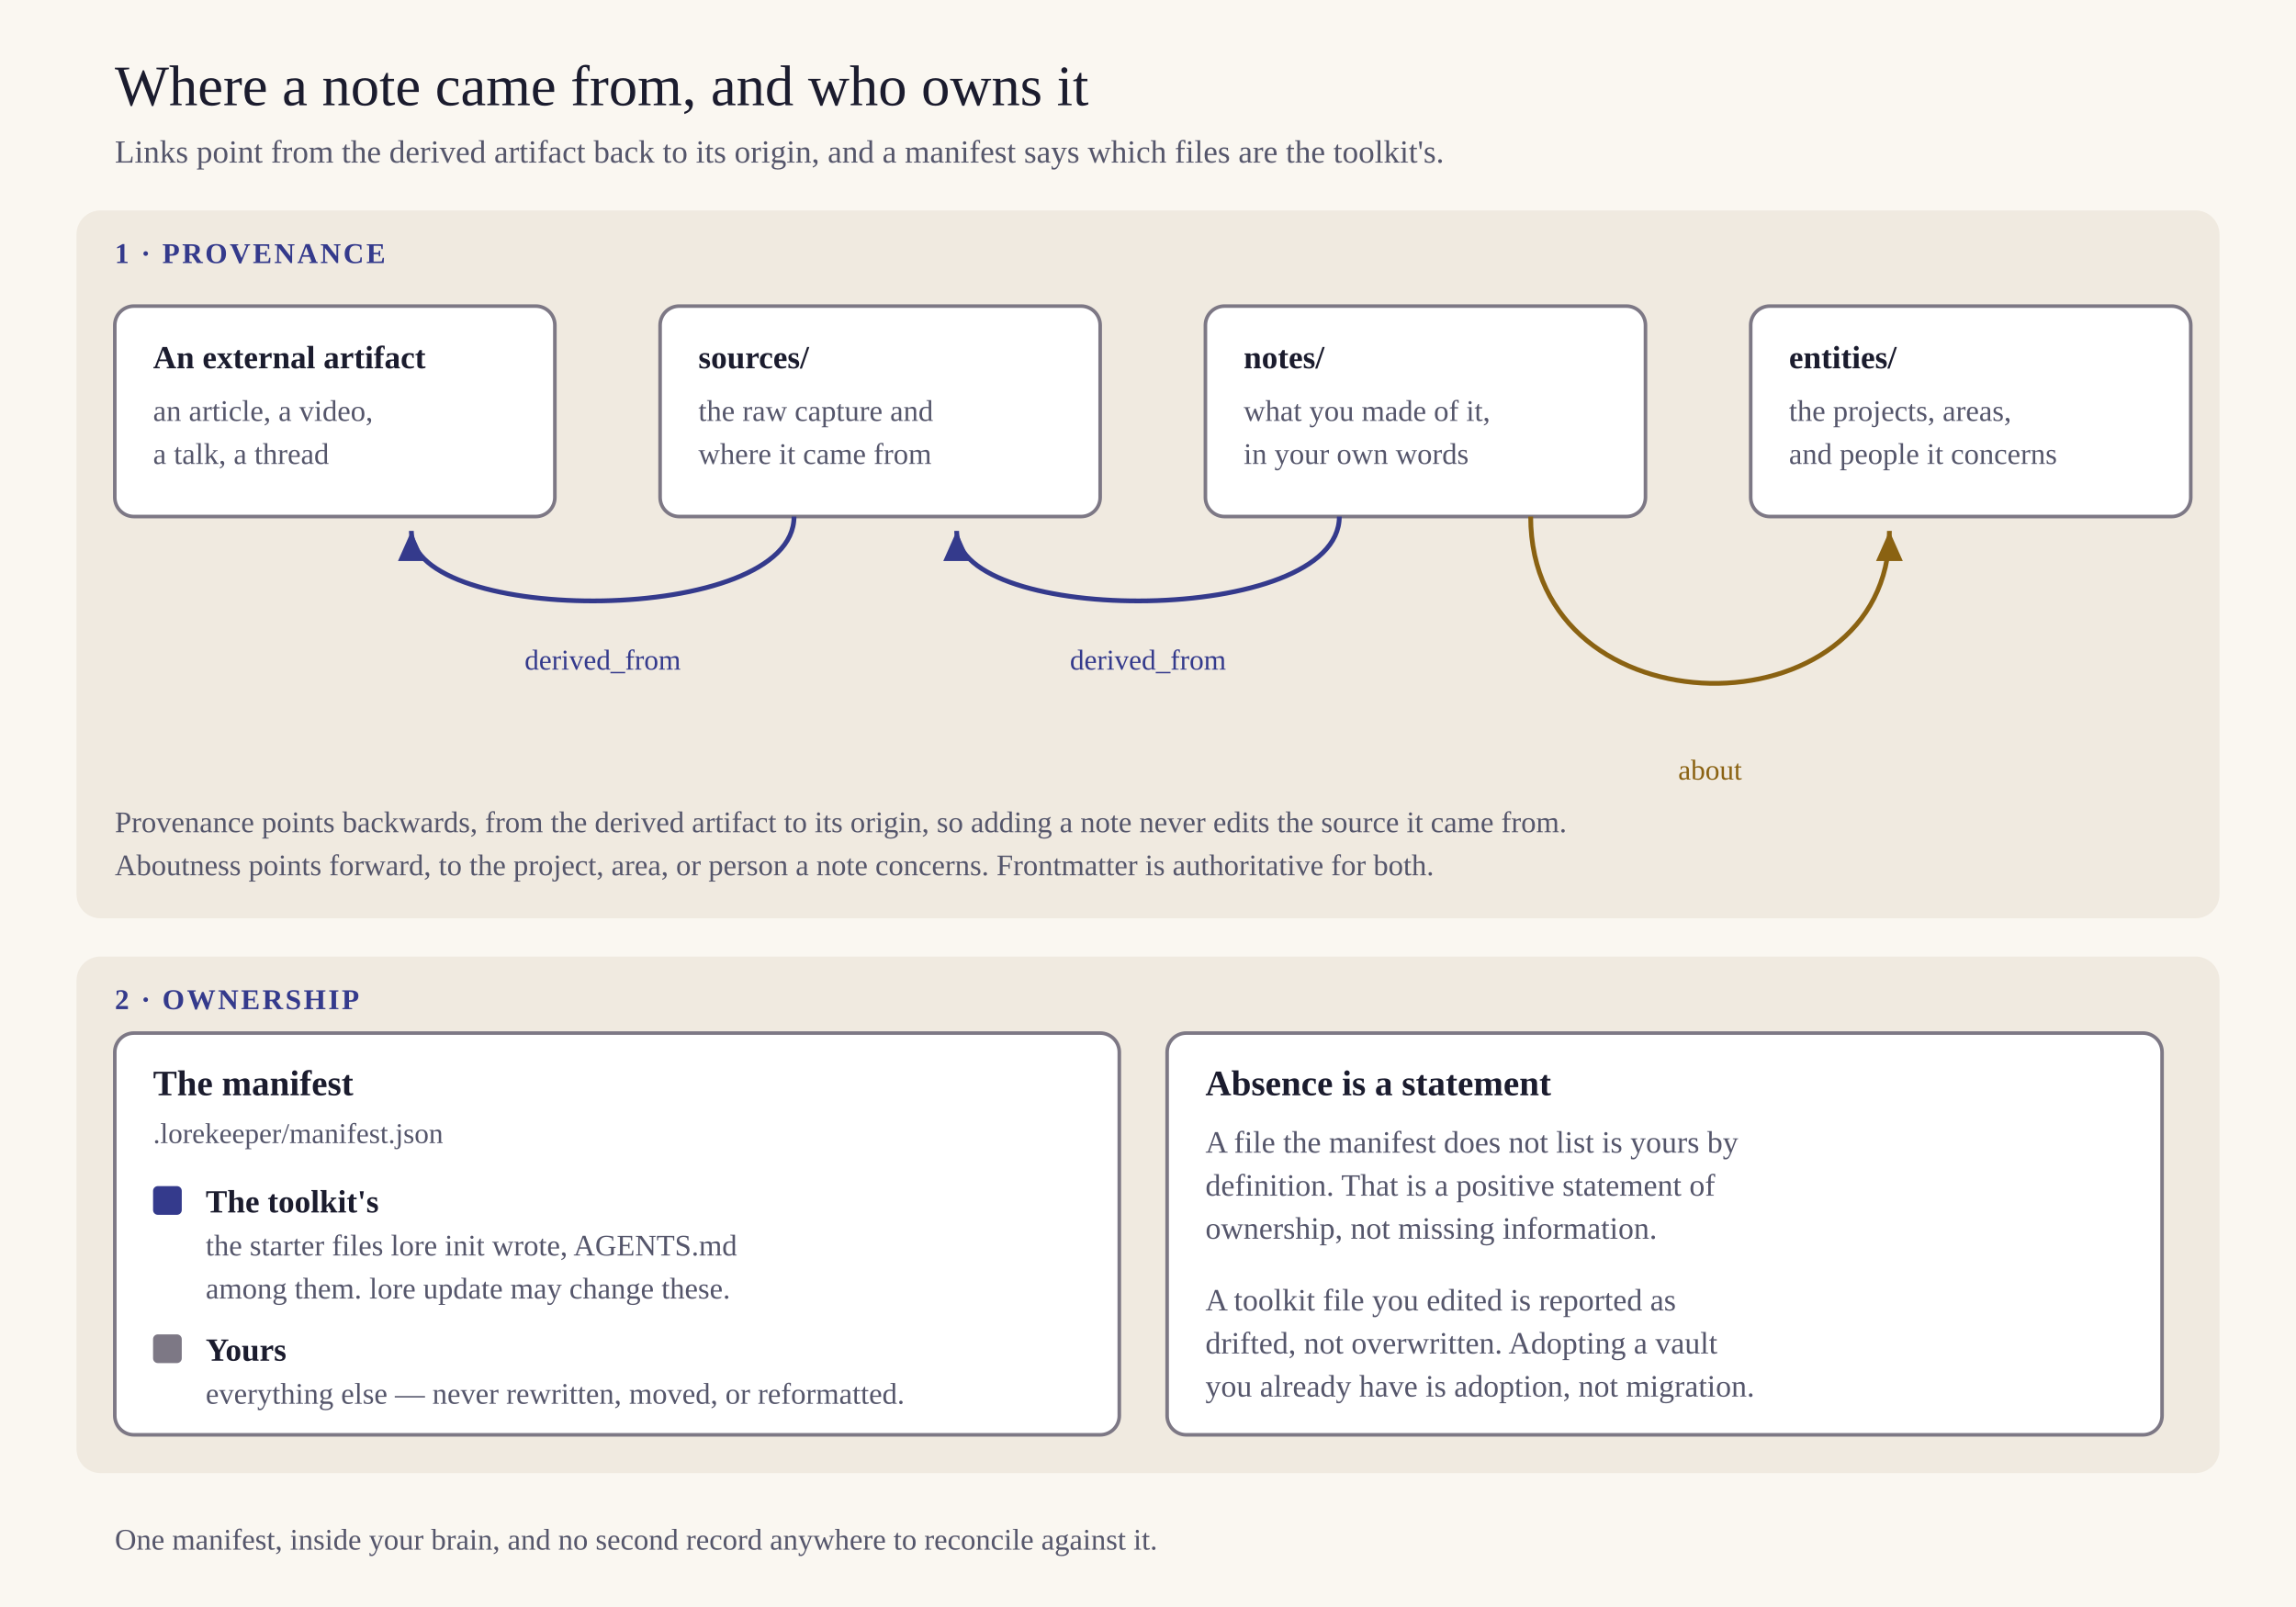
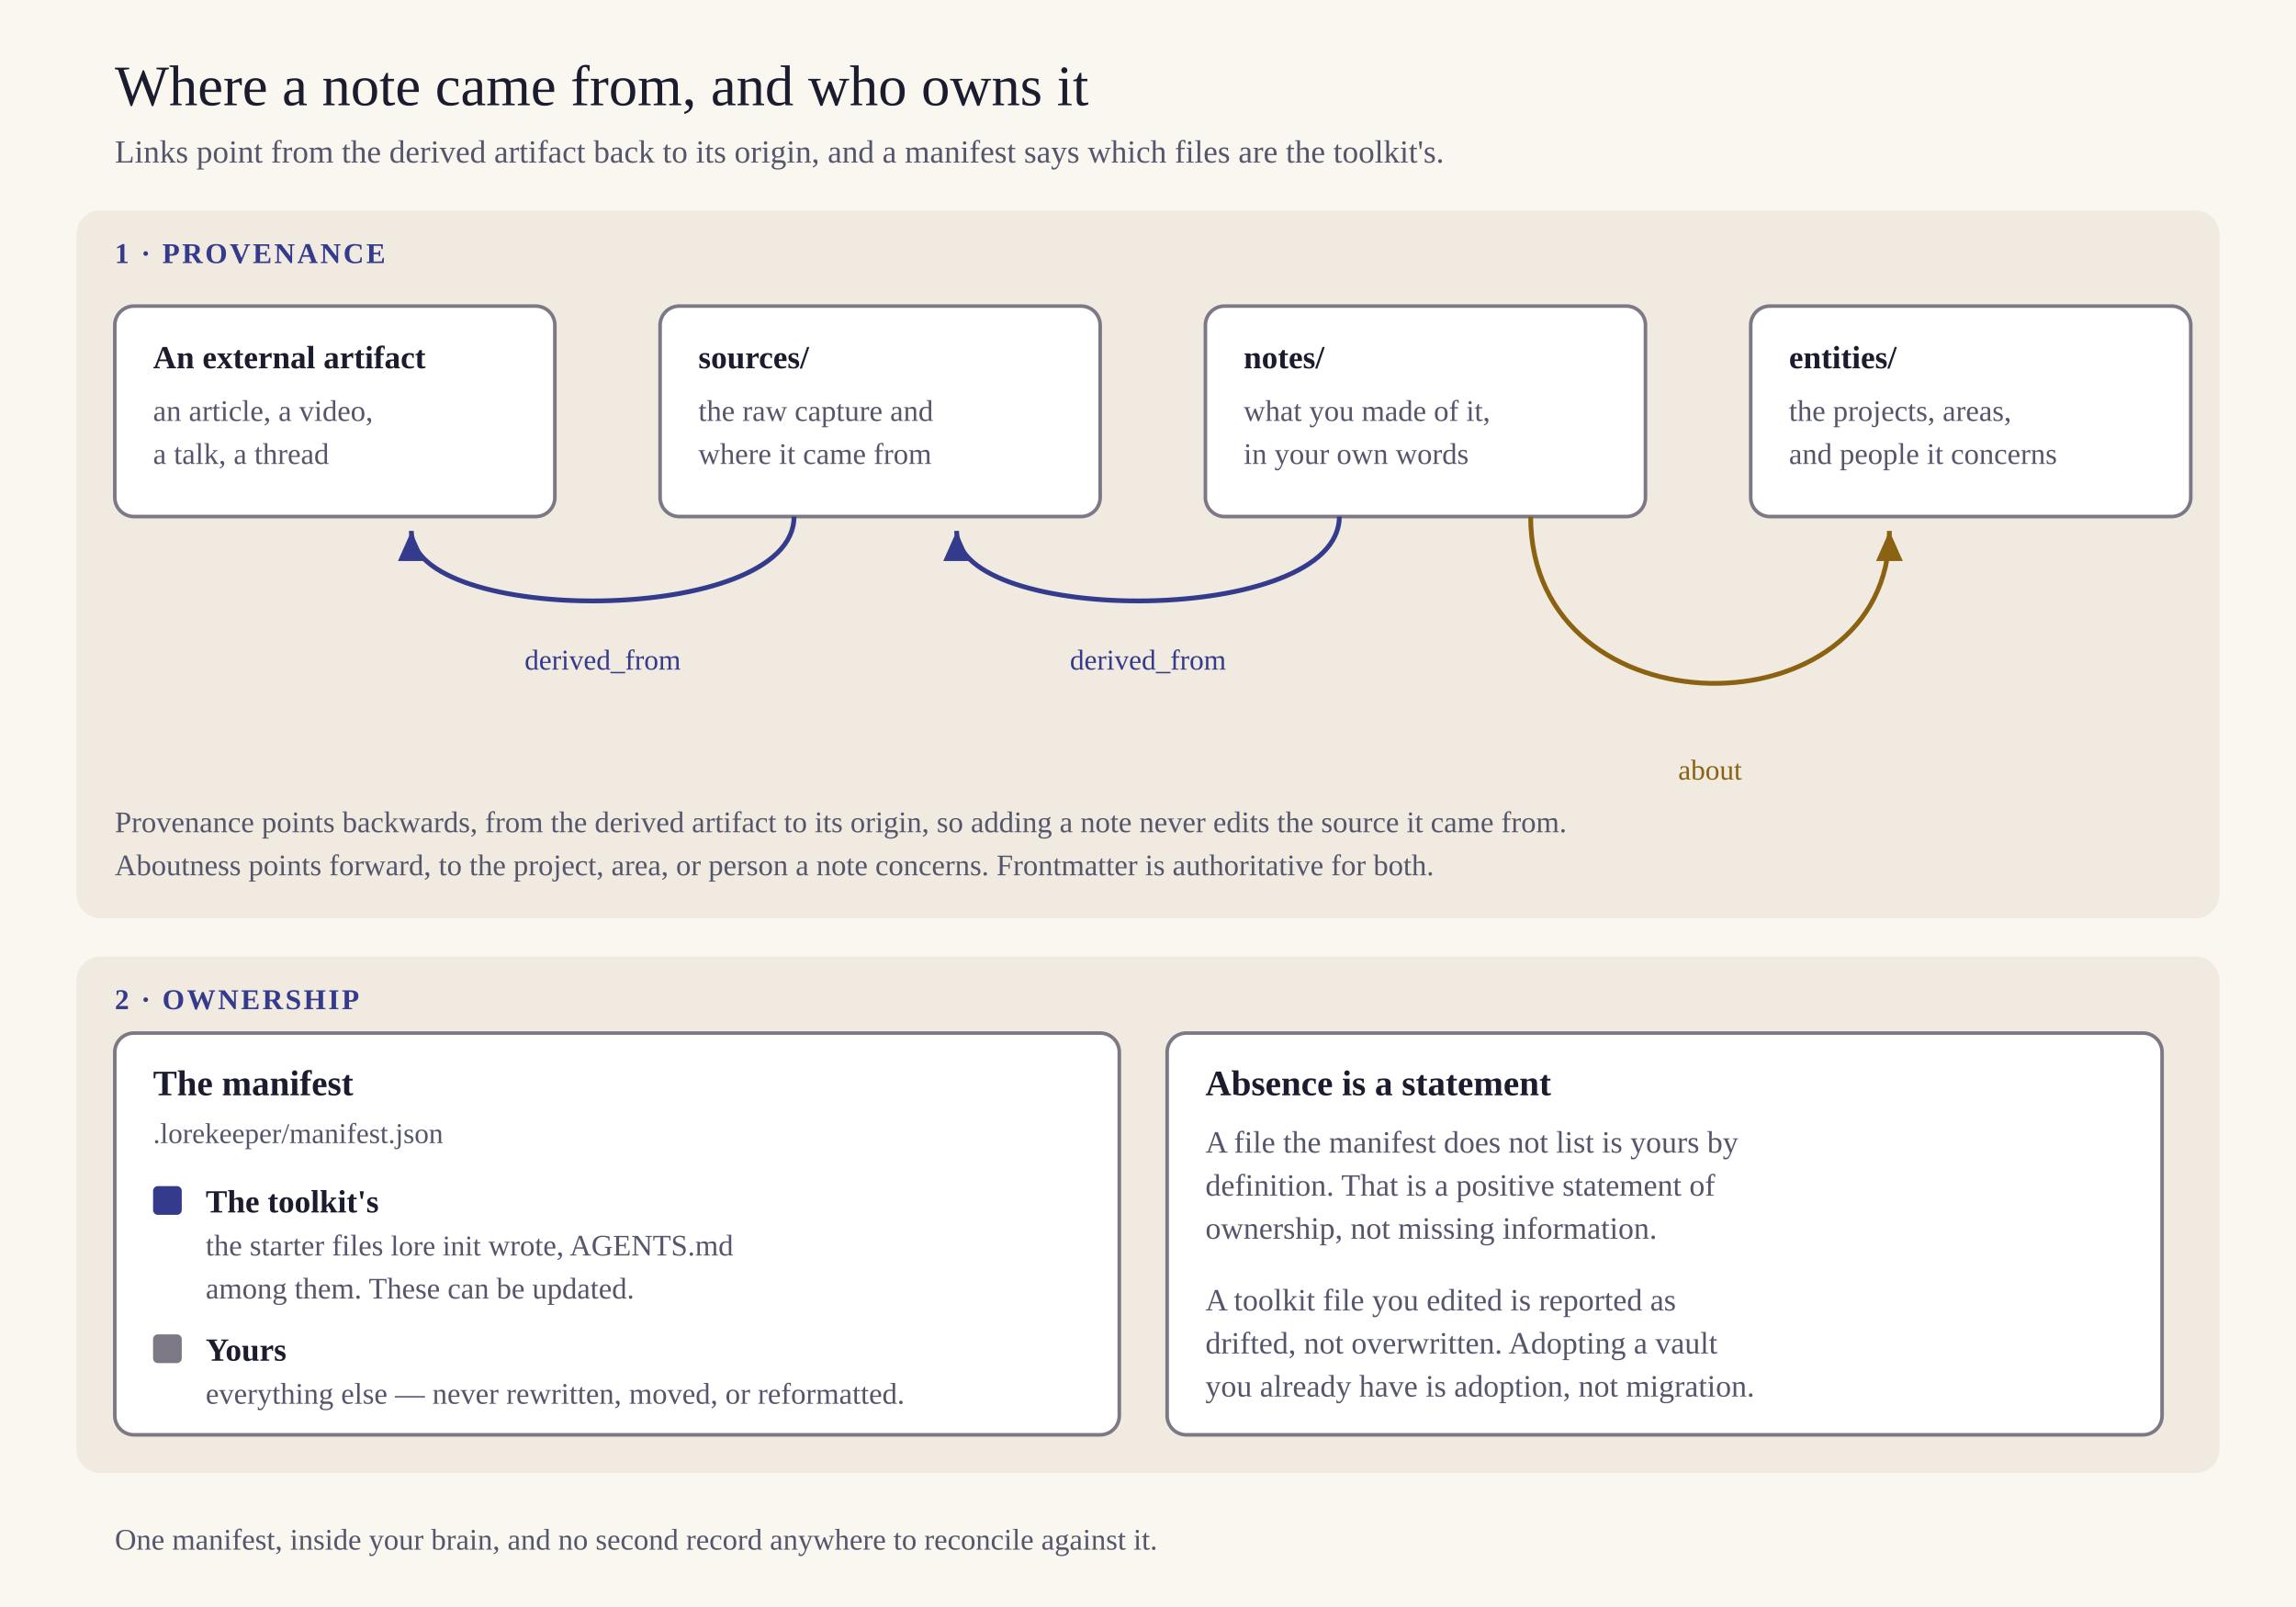
<svg xmlns="http://www.w3.org/2000/svg" viewBox="0 0 960 672" width="960" height="672" role="img" aria-labelledby="lk-d-po-title lk-d-po-desc">
  <style>
    svg:root {
      --lk-page: #FAF7F1;
      --lk-surface: #FFFFFF;
      --lk-surface-2: #F0EAE0;
      --lk-ink: #1B1C2E;
      --lk-muted: #55566B;
      --lk-line-strong: #7D7885;
      --lk-accent: #343A8C;
      --lk-gold: #8A6212;
    }
    @media (prefers-color-scheme: dark) {
      svg:root {
        --lk-page: #141521;
        --lk-surface: #1C1E2C;
        --lk-surface-2: #262939;
        --lk-ink: #EDE7DB;
        --lk-muted: #ABA7B8;
        --lk-line-strong: #71748F;
        --lk-accent: #99A2F0;
        --lk-gold: #E2B45C;
      }
    }

    .lk-d-page { fill: var(--lk-page, #FAF7F1); }
    .lk-d-band { fill: var(--lk-surface-2, #F0EAE0); }
    .lk-d-node { fill: var(--lk-surface, #FFFFFF); stroke: var(--lk-line-strong, #7D7885); stroke-width: 1.5; }

    .lk-d-flow { fill: none; stroke: var(--lk-accent, #343A8C); stroke-width: 2; }
    .lk-d-flow-gold { fill: none; stroke: var(--lk-gold, #8A6212); stroke-width: 2; }
    .lk-d-head { fill: var(--lk-accent, #343A8C); }
    .lk-d-head-gold { fill: var(--lk-gold, #8A6212); }
    .lk-d-swatch-toolkit { fill: var(--lk-accent, #343A8C); }
    .lk-d-swatch-user { fill: var(--lk-line-strong, #7D7885); }

    text { font-family: var(--lk-sans, ui-sans-serif, system-ui, -apple-system, "Segoe UI", Roboto, "Helvetica Neue", Arial, sans-serif); }
    .lk-d-h1 { font-family: var(--lk-display, "Iowan Old Style", "Palatino Linotype", Palatino, "Book Antiqua", Georgia, "Times New Roman", serif); font-size: 24px; fill: var(--lk-ink, #1B1C2E); }
    .lk-d-sub { font-size: 13.5px; fill: var(--lk-muted, #55566B); }
    .lk-d-step { font-size: 12px; font-weight: 650; letter-spacing: 0.08em; fill: var(--lk-accent, #343A8C); }
    .lk-d-strong { font-size: 15px; font-weight: 650; fill: var(--lk-ink, #1B1C2E); }
    .lk-d-title-sm { font-size: 13.5px; font-weight: 650; fill: var(--lk-ink, #1B1C2E); }
    .lk-d-note { font-size: 13px; fill: var(--lk-muted, #55566B); }
    .lk-d-note-sm { font-size: 12.5px; fill: var(--lk-muted, #55566B); }
    .lk-d-foot { font-size: 12.5px; fill: var(--lk-muted, #55566B); }
    .lk-d-dir { font-family: var(--lk-mono, ui-monospace, SFMono-Regular, "SF Mono", Menlo, Consolas, "Liberation Mono", monospace); font-size: 13.5px; font-weight: 650; fill: var(--lk-ink, #1B1C2E); }
    .lk-d-code-accent { font-family: var(--lk-mono, ui-monospace, SFMono-Regular, "SF Mono", Menlo, Consolas, "Liberation Mono", monospace); font-size: 12px; fill: var(--lk-accent, #343A8C); }
    .lk-d-code-gold { font-family: var(--lk-mono, ui-monospace, SFMono-Regular, "SF Mono", Menlo, Consolas, "Liberation Mono", monospace); font-size: 12px; fill: var(--lk-gold, #8A6212); }
    .lk-d-code-muted { font-family: var(--lk-mono, ui-monospace, SFMono-Regular, "SF Mono", Menlo, Consolas, "Liberation Mono", monospace); font-size: 12px; fill: var(--lk-muted, #55566B); }
    .lk-d-mid { text-anchor: middle; }
  </style>
  <defs>
    <marker id="lk-d-po-arrow" viewBox="0 0 10 10" refX="9" refY="5" markerWidth="7" markerHeight="7" orient="auto-start-reverse">
      <path d="M 0,1 L 9,5 L 0,9 Z" class="lk-d-head" />
    </marker>
    <marker id="lk-d-po-arrow-gold" viewBox="0 0 10 10" refX="9" refY="5" markerWidth="7" markerHeight="7" orient="auto-start-reverse">
      <path d="M 0,1 L 9,5 L 0,9 Z" class="lk-d-head-gold" />
    </marker>
  </defs>
  <rect class="lk-d-page" width="960" height="672" />
  <text class="lk-d-h1" x="48" y="44">Where a note came from, and who owns it</text>
  <text class="lk-d-sub" x="48" y="68">Links point from the derived artifact back to its origin, and a manifest says which files are the toolkit's.</text>
  <rect class="lk-d-band" x="32" y="88" width="896" height="296" rx="10" />
  <text class="lk-d-step" x="48" y="110">1 · PROVENANCE</text>
  <rect class="lk-d-node" x="48" y="128" width="184" height="88" rx="8" />
  <text class="lk-d-title-sm" x="64" y="154">An external artifact</text>
  <text class="lk-d-note-sm" x="64" y="176">an article, a video,</text>
  <text class="lk-d-note-sm" x="64" y="194">a talk, a thread</text>
  <rect class="lk-d-node" x="276" y="128" width="184" height="88" rx="8" />
  <text class="lk-d-dir" x="292" y="154">sources/</text>
  <text class="lk-d-note-sm" x="292" y="176">the raw capture and</text>
  <text class="lk-d-note-sm" x="292" y="194">where it came from</text>
  <rect class="lk-d-node" x="504" y="128" width="184" height="88" rx="8" />
  <text class="lk-d-dir" x="520" y="154">notes/</text>
  <text class="lk-d-note-sm" x="520" y="176">what you made of it,</text>
  <text class="lk-d-note-sm" x="520" y="194">in your own words</text>
  <rect class="lk-d-node" x="732" y="128" width="184" height="88" rx="8" />
  <text class="lk-d-dir" x="748" y="154">entities/</text>
  <text class="lk-d-note-sm" x="748" y="176">the projects, areas,</text>
  <text class="lk-d-note-sm" x="748" y="194">and people it concerns</text>
  <path class="lk-d-flow" d="M 332,216 C 332,262 172,262 172,222" marker-end="url(#lk-d-po-arrow)" />
  <text class="lk-d-code-accent lk-d-mid" x="252" y="280">derived_from</text>
  <path class="lk-d-flow" d="M 560,216 C 560,262 400,262 400,222" marker-end="url(#lk-d-po-arrow)" />
  <text class="lk-d-code-accent lk-d-mid" x="480" y="280">derived_from</text>
  <path class="lk-d-flow-gold" d="M 640,216 C 640,308 790,308 790,222" marker-end="url(#lk-d-po-arrow-gold)" />
  <text class="lk-d-code-gold lk-d-mid" x="715" y="326">about</text>
  <text class="lk-d-note-sm" x="48" y="348">Provenance points backwards, from the derived artifact to its origin, so adding a note never edits the source it came from.</text>
  <text class="lk-d-note-sm" x="48" y="366">Aboutness points forward, to the project, area, or person a note concerns. Frontmatter is authoritative for both.</text>
  <rect class="lk-d-band" x="32" y="400" width="896" height="216" rx="10" />
  <text class="lk-d-step" x="48" y="422">2 · OWNERSHIP</text>
  <rect class="lk-d-node" x="48" y="432" width="420" height="168" rx="8" />
  <text class="lk-d-strong" x="64" y="458">The manifest</text>
  <text class="lk-d-code-muted" x="64" y="478">.lorekeeper/manifest.json</text>
  <rect class="lk-d-swatch-toolkit" x="64" y="496" width="12" height="12" rx="2" />
  <text class="lk-d-title-sm" x="86" y="507">The toolkit's</text>
-   <text class="lk-d-note-sm" x="86" y="525">the starter files lore init wrote, AGENTS.md</text>
-   <text class="lk-d-note-sm" x="86" y="543">among them. lore update may change these.</text>
+   <text class="lk-d-note-sm" x="86" y="525">the starter files <tspan class="lk-d-code-muted">lore init</tspan> wrote, AGENTS.md</text>
+   <text class="lk-d-note-sm" x="86" y="543">among them. These can be updated.</text>
  <rect class="lk-d-swatch-user" x="64" y="558" width="12" height="12" rx="2" />
  <text class="lk-d-title-sm" x="86" y="569">Yours</text>
  <text class="lk-d-note-sm" x="86" y="587">everything else — never rewritten, moved, or reformatted.</text>
  <rect class="lk-d-node" x="488" y="432" width="416" height="168" rx="8" />
  <text class="lk-d-strong" x="504" y="458">Absence is a statement</text>
  <text class="lk-d-note" x="504" y="482">A file the manifest does not list is yours by</text>
  <text class="lk-d-note" x="504" y="500">definition. That is a positive statement of</text>
  <text class="lk-d-note" x="504" y="518">ownership, not missing information.</text>
  <text class="lk-d-note" x="504" y="548">A toolkit file you edited is reported as</text>
  <text class="lk-d-note" x="504" y="566">drifted, not overwritten. Adopting a vault</text>
  <text class="lk-d-note" x="504" y="584">you already have is adoption, not migration.</text>
  <text class="lk-d-foot" x="48" y="648">One manifest, inside your brain, and no second record anywhere to reconcile against it.</text>
</svg>
